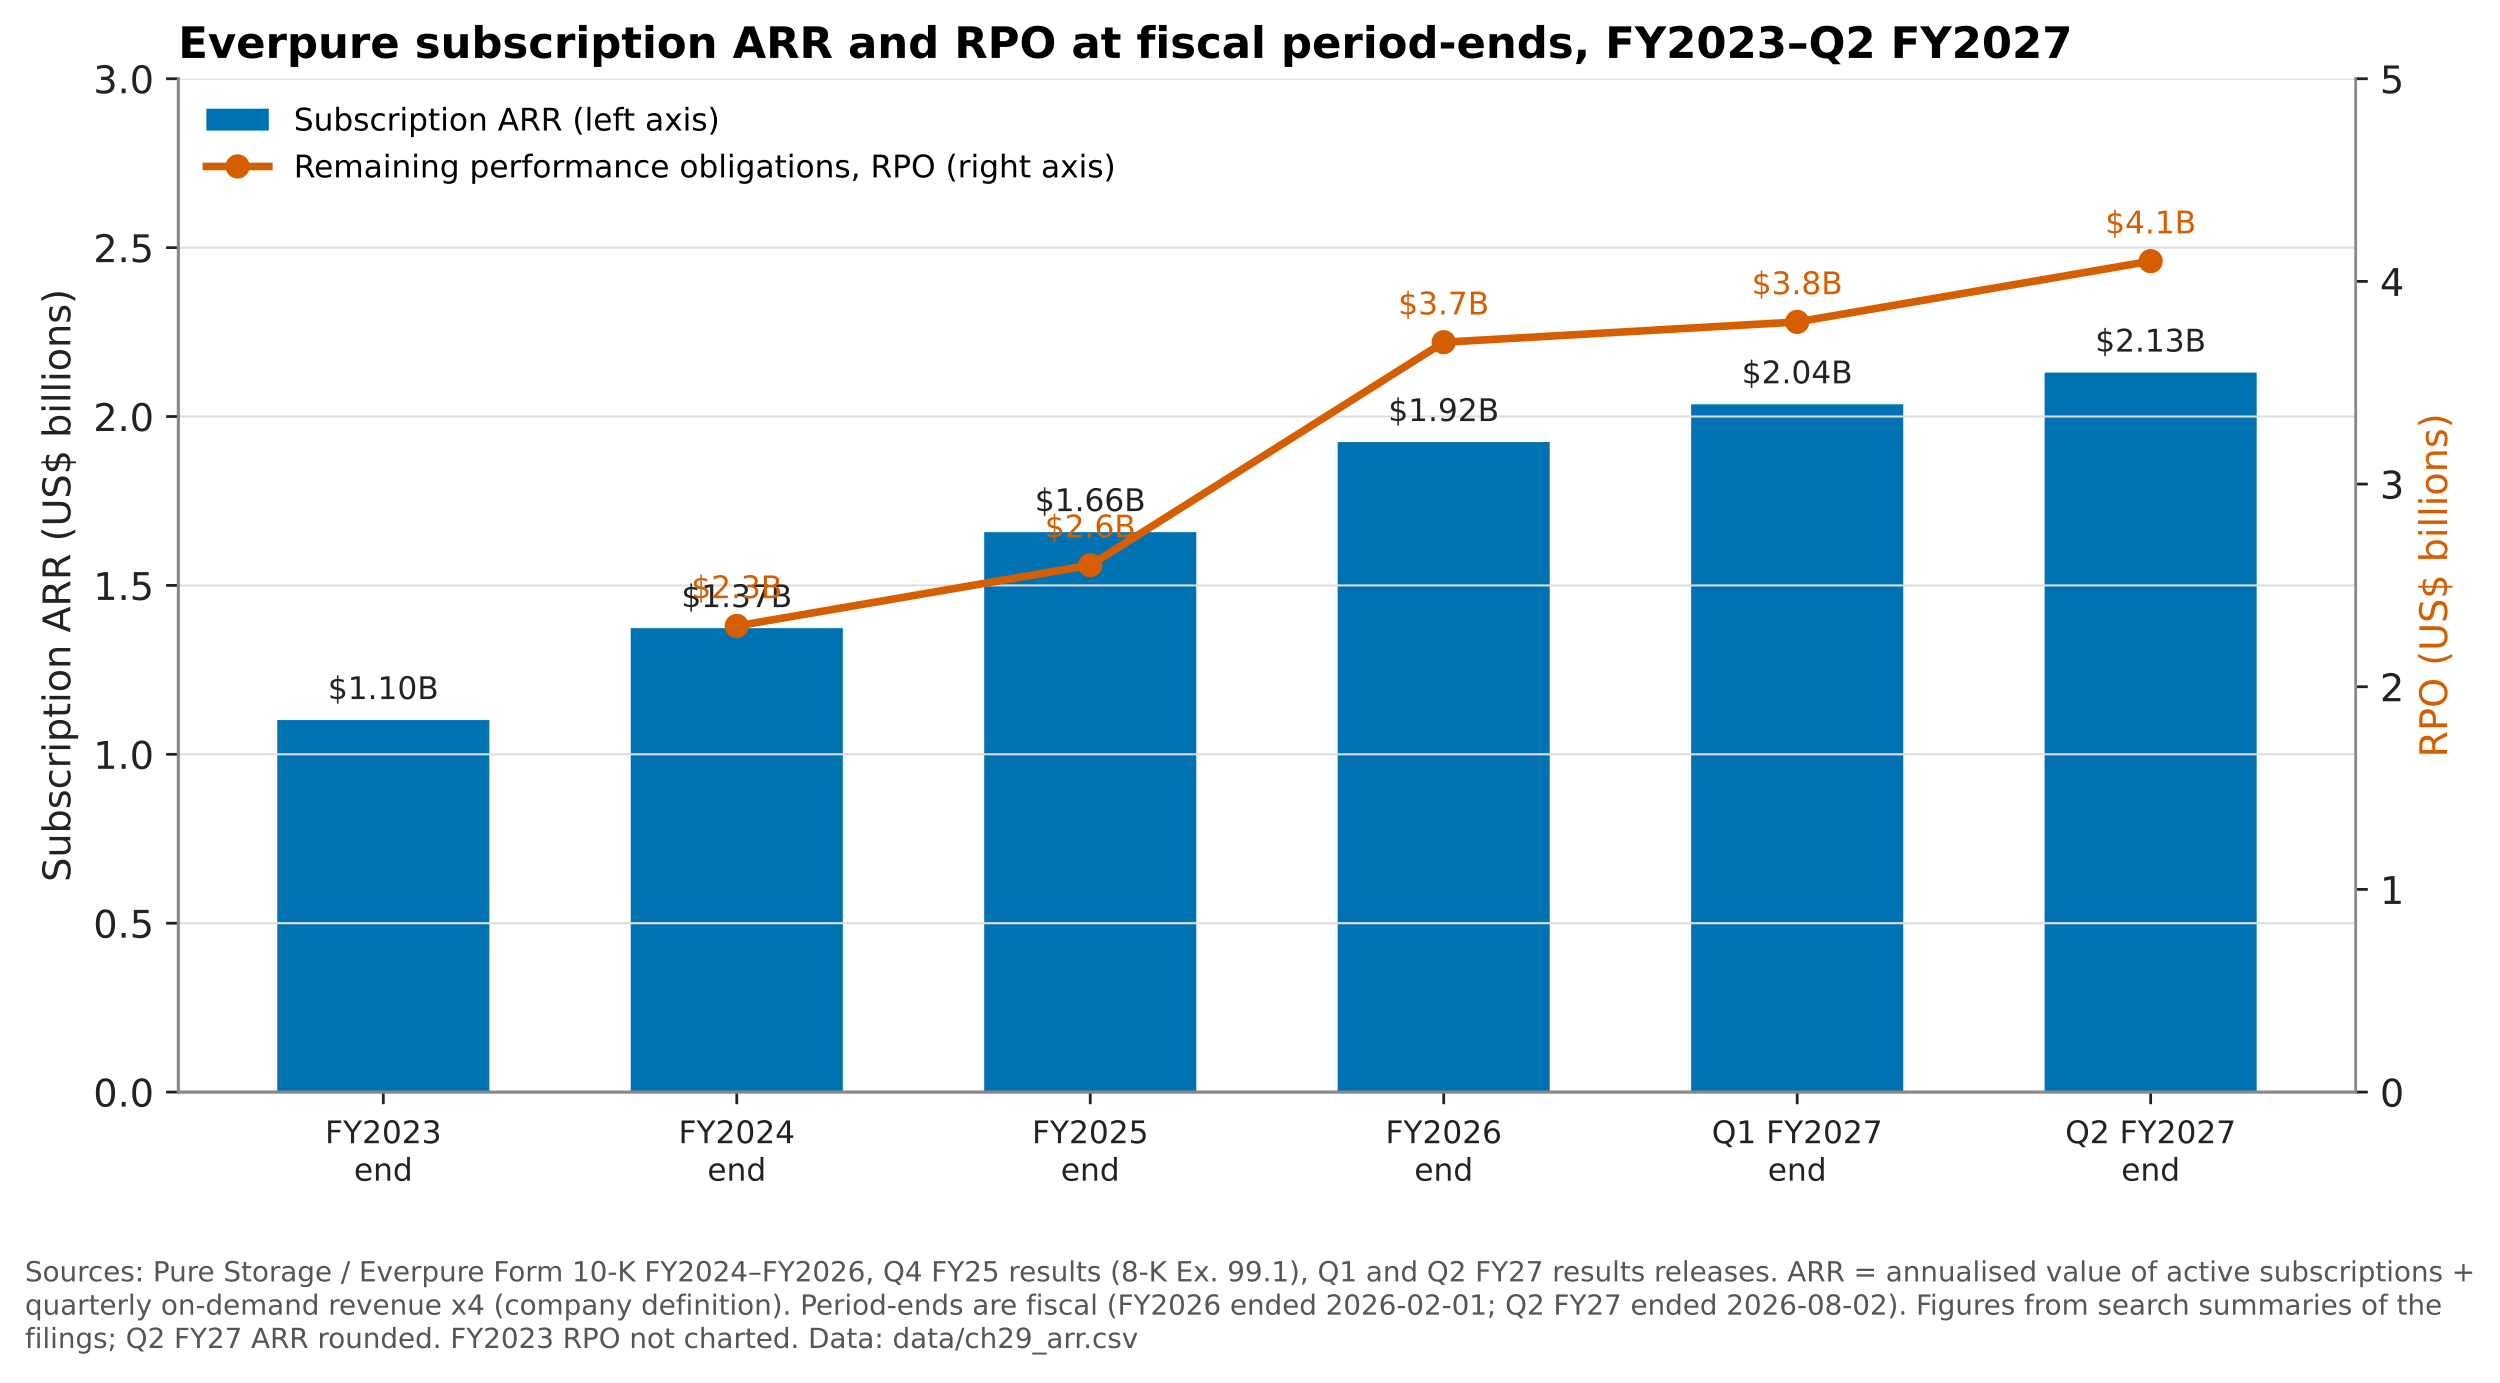
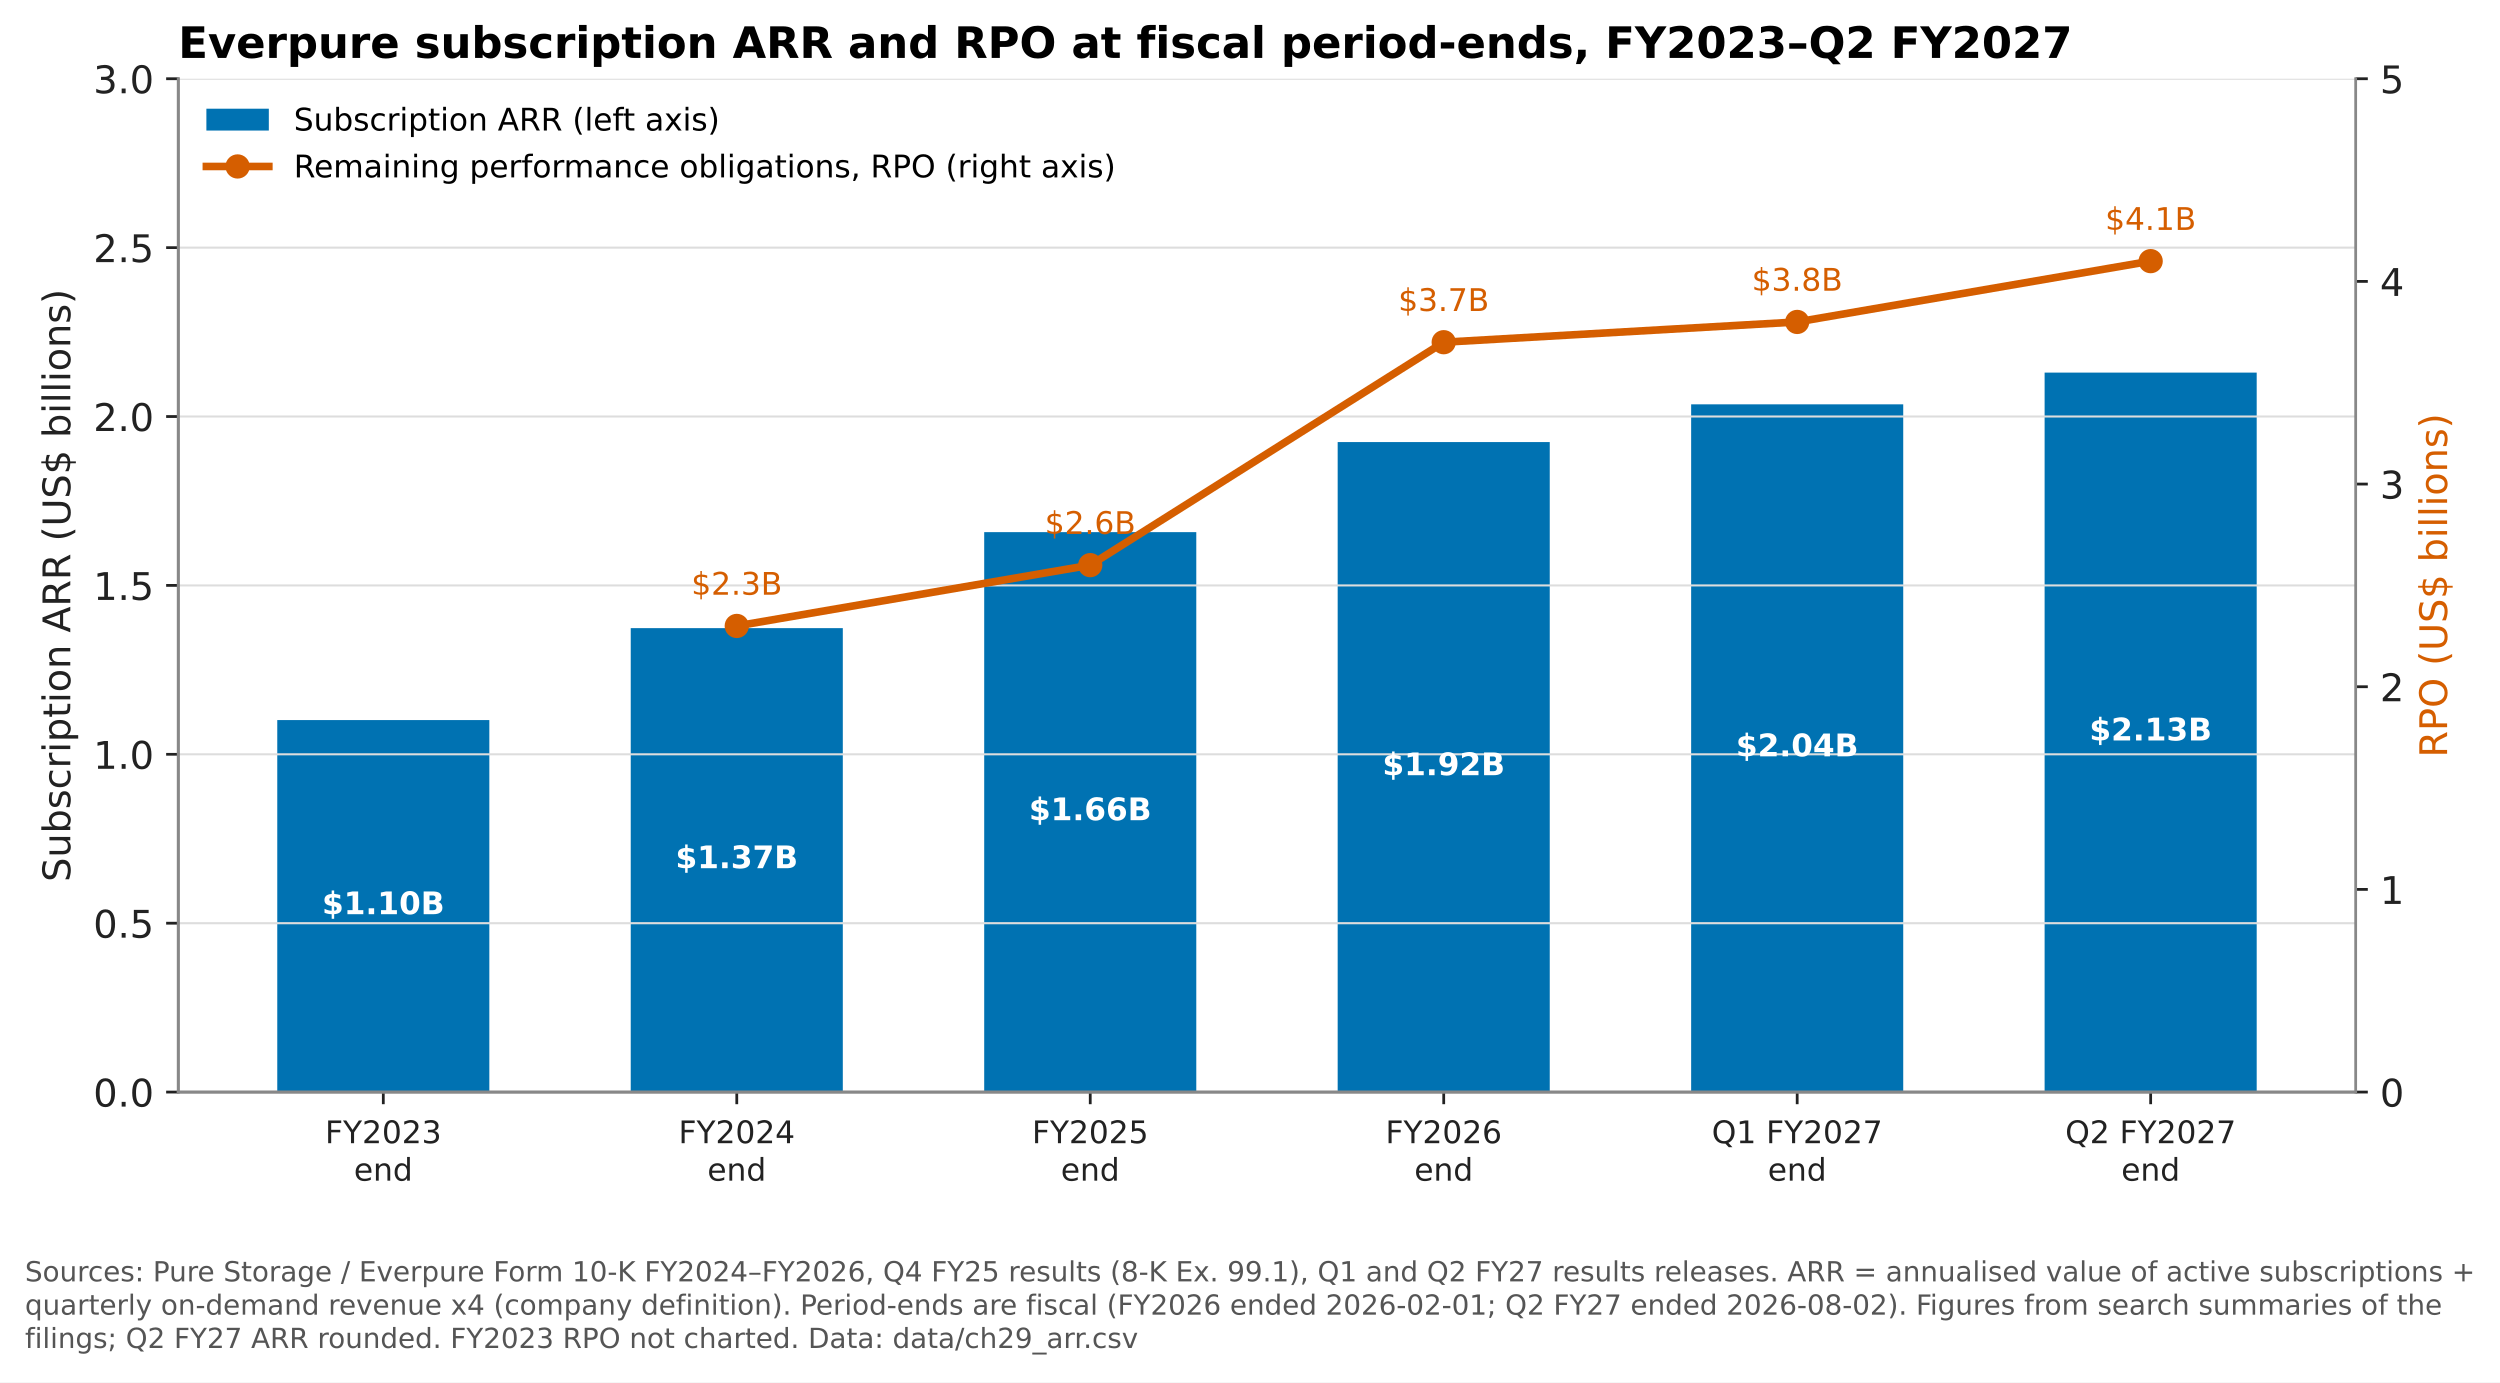
<svg xmlns="http://www.w3.org/2000/svg" xmlns:xlink="http://www.w3.org/1999/xlink" width="720.714pt" height="398.528pt" viewBox="0 0 720.714 398.528" version="1.1">
  <defs>
    <style type="text/css">*{stroke-linejoin: round; stroke-linecap: butt}</style>
  </defs>
  <g id="figure_1">
    <g id="patch_1">
      <path d="M 0 398.528  L 720.714 398.528  L 720.714 0  L 0 0  z " style="fill: #ffffff" />
    </g>
    <g id="axes_1">
      <g id="patch_2">
        <path d="M 51.398 314.833  L 679.106 314.833  L 679.106 22.698  L 51.398 22.698  z " style="fill: #ffffff" />
      </g>
      <g id="patch_3">
-         <path d="M 79.93 314.833  L 141.07 314.833  L 141.07 207.59  L 79.93 207.59  z " clip-path="url(#pd6da2f9632)" style="fill: #0072b2" />
+         <path d="M 79.93 314.833  L 141.07 314.833  L 141.07 207.59  L 79.93 207.59  z " clip-path="url(#p5c2f81e4f6)" style="fill: #0072b2" />
      </g>
      <g id="patch_4">
-         <path d="M 181.83 314.833  L 242.971 314.833  L 242.971 181.084  L 181.83 181.084  z " clip-path="url(#pd6da2f9632)" style="fill: #0072b2" />
+         <path d="M 181.83 314.833  L 242.971 314.833  L 242.971 181.084  L 181.83 181.084  z " clip-path="url(#p5c2f81e4f6)" style="fill: #0072b2" />
      </g>
      <g id="patch_5">
-         <path d="M 283.731 314.833  L 344.872 314.833  L 344.872 153.399  L 283.731 153.399  z " clip-path="url(#pd6da2f9632)" style="fill: #0072b2" />
+         <path d="M 283.731 314.833  L 344.872 314.833  L 344.872 153.399  L 283.731 153.399  z " clip-path="url(#p5c2f81e4f6)" style="fill: #0072b2" />
      </g>
      <g id="patch_6">
-         <path d="M 385.632 314.833  L 446.772 314.833  L 446.772 127.448  L 385.632 127.448  z " clip-path="url(#pd6da2f9632)" style="fill: #0072b2" />
+         <path d="M 385.632 314.833  L 446.772 314.833  L 446.772 127.448  L 385.632 127.448  z " clip-path="url(#p5c2f81e4f6)" style="fill: #0072b2" />
      </g>
      <g id="patch_7">
-         <path d="M 487.533 314.833  L 548.673 314.833  L 548.673 116.571  L 487.533 116.571  z " clip-path="url(#pd6da2f9632)" style="fill: #0072b2" />
+         <path d="M 487.533 314.833  L 548.673 314.833  L 548.673 116.571  L 487.533 116.571  z " clip-path="url(#p5c2f81e4f6)" style="fill: #0072b2" />
      </g>
      <g id="patch_8">
-         <path d="M 589.433 314.833  L 650.574 314.833  L 650.574 107.417  L 589.433 107.417  z " clip-path="url(#pd6da2f9632)" style="fill: #0072b2" />
+         <path d="M 589.433 314.833  L 650.574 314.833  L 650.574 107.417  L 589.433 107.417  z " clip-path="url(#p5c2f81e4f6)" style="fill: #0072b2" />
      </g>
      <g id="matplotlib.axis_1">
        <g id="xtick_1">
          <g id="line2d_1">
            <defs>
-               <path id="m4c27faa0c1" d="M 0 0  L 0 3.5  " style="stroke: #222222; stroke-width: 0.8" />
+               <path id="mcace69bfb2" d="M 0 0  L 0 3.5  " style="stroke: #222222; stroke-width: 0.8" />
            </defs>
            <g>
-               <use xlink:href="#m4c27faa0c1" x="110.5" y="314.833" style="fill: #222222; stroke: #222222; stroke-width: 0.8" />
+               <use xlink:href="#mcace69bfb2" x="110.5" y="314.833" style="fill: #222222; stroke: #222222; stroke-width: 0.8" />
            </g>
          </g>
          <g id="text_1">
            <text style="font-size: 9px; font-family: 'DejaVu Sans'; fill: #222222" transform="translate(93.71076 329.5721)">FY2023</text>
            <text style="font-size: 9px; font-family: 'DejaVu Sans'; fill: #222222" transform="translate(102.0224 340.3745)">end</text>
          </g>
        </g>
        <g id="xtick_2">
          <g id="line2d_2">
            <g>
-               <use xlink:href="#m4c27faa0c1" x="212.401" y="314.833" style="fill: #222222; stroke: #222222; stroke-width: 0.8" />
+               <use xlink:href="#mcace69bfb2" x="212.401" y="314.833" style="fill: #222222; stroke: #222222; stroke-width: 0.8" />
            </g>
          </g>
          <g id="text_2">
            <text style="font-size: 9px; font-family: 'DejaVu Sans'; fill: #222222" transform="translate(195.6114 329.5721)">FY2024</text>
            <text style="font-size: 9px; font-family: 'DejaVu Sans'; fill: #222222" transform="translate(203.9231 340.3745)">end</text>
          </g>
        </g>
        <g id="xtick_3">
          <g id="line2d_3">
            <g>
-               <use xlink:href="#m4c27faa0c1" x="314.301" y="314.833" style="fill: #222222; stroke: #222222; stroke-width: 0.8" />
+               <use xlink:href="#mcace69bfb2" x="314.301" y="314.833" style="fill: #222222; stroke: #222222; stroke-width: 0.8" />
            </g>
          </g>
          <g id="text_3">
            <text style="font-size: 9px; font-family: 'DejaVu Sans'; fill: #222222" transform="translate(297.5121 329.5721)">FY2025</text>
            <text style="font-size: 9px; font-family: 'DejaVu Sans'; fill: #222222" transform="translate(305.8238 340.3745)">end</text>
          </g>
        </g>
        <g id="xtick_4">
          <g id="line2d_4">
            <g>
-               <use xlink:href="#m4c27faa0c1" x="416.202" y="314.833" style="fill: #222222; stroke: #222222; stroke-width: 0.8" />
+               <use xlink:href="#mcace69bfb2" x="416.202" y="314.833" style="fill: #222222; stroke: #222222; stroke-width: 0.8" />
            </g>
          </g>
          <g id="text_4">
            <text style="font-size: 9px; font-family: 'DejaVu Sans'; fill: #222222" transform="translate(399.4128 329.5721)">FY2026</text>
            <text style="font-size: 9px; font-family: 'DejaVu Sans'; fill: #222222" transform="translate(407.7245 340.3745)">end</text>
          </g>
        </g>
        <g id="xtick_5">
          <g id="line2d_5">
            <g>
-               <use xlink:href="#m4c27faa0c1" x="518.103" y="314.833" style="fill: #222222; stroke: #222222; stroke-width: 0.8" />
+               <use xlink:href="#mcace69bfb2" x="518.103" y="314.833" style="fill: #222222; stroke: #222222; stroke-width: 0.8" />
            </g>
          </g>
          <g id="text_5">
            <text style="font-size: 9px; font-family: 'DejaVu Sans'; fill: #222222" transform="translate(493.4779 329.5721)">Q1 FY2027</text>
            <text style="font-size: 9px; font-family: 'DejaVu Sans'; fill: #222222" transform="translate(509.6252 340.3745)">end</text>
          </g>
        </g>
        <g id="xtick_6">
          <g id="line2d_6">
            <g>
-               <use xlink:href="#m4c27faa0c1" x="620.003" y="314.833" style="fill: #222222; stroke: #222222; stroke-width: 0.8" />
+               <use xlink:href="#mcace69bfb2" x="620.003" y="314.833" style="fill: #222222; stroke: #222222; stroke-width: 0.8" />
            </g>
          </g>
          <g id="text_6">
            <text style="font-size: 9px; font-family: 'DejaVu Sans'; fill: #222222" transform="translate(595.3786 329.5721)">Q2 FY2027</text>
            <text style="font-size: 9px; font-family: 'DejaVu Sans'; fill: #222222" transform="translate(611.5259 340.3745)">end</text>
          </g>
        </g>
      </g>
      <g id="matplotlib.axis_2">
        <g id="ytick_1">
          <g id="line2d_7">
-             <path d="M 51.398 314.833  L 679.106 314.833  " clip-path="url(#pd6da2f9632)" style="fill: none; stroke: #dddddd; stroke-width: 0.6; stroke-linecap: square" />
+             <path d="M 51.398 314.833  L 679.106 314.833  " clip-path="url(#p5c2f81e4f6)" style="fill: none; stroke: #dddddd; stroke-width: 0.6; stroke-linecap: square" />
          </g>
          <g id="line2d_8">
            <defs>
-               <path id="mb8160c25a7" d="M 0 0  L -3.5 0  " style="stroke: #222222; stroke-width: 0.8" />
+               <path id="mbcce436367" d="M 0 0  L -3.5 0  " style="stroke: #222222; stroke-width: 0.8" />
            </defs>
            <g>
-               <use xlink:href="#mb8160c25a7" x="51.398" y="314.833" style="fill: #222222; stroke: #222222; stroke-width: 0.8" />
+               <use xlink:href="#mbcce436367" x="51.398" y="314.833" style="fill: #222222; stroke: #222222; stroke-width: 0.8" />
            </g>
          </g>
          <g id="text_7">
            <text style="font-size: 11px; font-family: 'DejaVu Sans'; text-anchor: end; fill: #222222" x="44.398" y="319.012" transform="rotate(-0 44.39758 319.012)">0.0</text>
          </g>
        </g>
        <g id="ytick_2">
          <g id="line2d_9">
-             <path d="M 51.398 266.144  L 679.106 266.144  " clip-path="url(#pd6da2f9632)" style="fill: none; stroke: #dddddd; stroke-width: 0.6; stroke-linecap: square" />
+             <path d="M 51.398 266.144  L 679.106 266.144  " clip-path="url(#p5c2f81e4f6)" style="fill: none; stroke: #dddddd; stroke-width: 0.6; stroke-linecap: square" />
          </g>
          <g id="line2d_10">
            <g>
-               <use xlink:href="#mb8160c25a7" x="51.398" y="266.144" style="fill: #222222; stroke: #222222; stroke-width: 0.8" />
+               <use xlink:href="#mbcce436367" x="51.398" y="266.144" style="fill: #222222; stroke: #222222; stroke-width: 0.8" />
            </g>
          </g>
          <g id="text_8">
            <text style="font-size: 11px; font-family: 'DejaVu Sans'; text-anchor: end; fill: #222222" x="44.398" y="270.323" transform="rotate(-0 44.39758 270.3228)">0.5</text>
          </g>
        </g>
        <g id="ytick_3">
          <g id="line2d_11">
-             <path d="M 51.398 217.455  L 679.106 217.455  " clip-path="url(#pd6da2f9632)" style="fill: none; stroke: #dddddd; stroke-width: 0.6; stroke-linecap: square" />
+             <path d="M 51.398 217.455  L 679.106 217.455  " clip-path="url(#p5c2f81e4f6)" style="fill: none; stroke: #dddddd; stroke-width: 0.6; stroke-linecap: square" />
          </g>
          <g id="line2d_12">
            <g>
-               <use xlink:href="#mb8160c25a7" x="51.398" y="217.455" style="fill: #222222; stroke: #222222; stroke-width: 0.8" />
+               <use xlink:href="#mbcce436367" x="51.398" y="217.455" style="fill: #222222; stroke: #222222; stroke-width: 0.8" />
            </g>
          </g>
          <g id="text_9">
            <text style="font-size: 11px; font-family: 'DejaVu Sans'; text-anchor: end; fill: #222222" x="44.398" y="221.634" transform="rotate(-0 44.39758 221.6336)">1.0</text>
          </g>
        </g>
        <g id="ytick_4">
          <g id="line2d_13">
-             <path d="M 51.398 168.766  L 679.106 168.766  " clip-path="url(#pd6da2f9632)" style="fill: none; stroke: #dddddd; stroke-width: 0.6; stroke-linecap: square" />
+             <path d="M 51.398 168.766  L 679.106 168.766  " clip-path="url(#p5c2f81e4f6)" style="fill: none; stroke: #dddddd; stroke-width: 0.6; stroke-linecap: square" />
          </g>
          <g id="line2d_14">
            <g>
-               <use xlink:href="#mb8160c25a7" x="51.398" y="168.766" style="fill: #222222; stroke: #222222; stroke-width: 0.8" />
+               <use xlink:href="#mbcce436367" x="51.398" y="168.766" style="fill: #222222; stroke: #222222; stroke-width: 0.8" />
            </g>
          </g>
          <g id="text_10">
            <text style="font-size: 11px; font-family: 'DejaVu Sans'; text-anchor: end; fill: #222222" x="44.398" y="172.944" transform="rotate(-0 44.39758 172.9444)">1.5</text>
          </g>
        </g>
        <g id="ytick_5">
          <g id="line2d_15">
-             <path d="M 51.398 120.076  L 679.106 120.076  " clip-path="url(#pd6da2f9632)" style="fill: none; stroke: #dddddd; stroke-width: 0.6; stroke-linecap: square" />
+             <path d="M 51.398 120.076  L 679.106 120.076  " clip-path="url(#p5c2f81e4f6)" style="fill: none; stroke: #dddddd; stroke-width: 0.6; stroke-linecap: square" />
          </g>
          <g id="line2d_16">
            <g>
-               <use xlink:href="#mb8160c25a7" x="51.398" y="120.076" style="fill: #222222; stroke: #222222; stroke-width: 0.8" />
+               <use xlink:href="#mbcce436367" x="51.398" y="120.076" style="fill: #222222; stroke: #222222; stroke-width: 0.8" />
            </g>
          </g>
          <g id="text_11">
            <text style="font-size: 11px; font-family: 'DejaVu Sans'; text-anchor: end; fill: #222222" x="44.398" y="124.255" transform="rotate(-0 44.39758 124.2552)">2.0</text>
          </g>
        </g>
        <g id="ytick_6">
          <g id="line2d_17">
-             <path d="M 51.398 71.387  L 679.106 71.387  " clip-path="url(#pd6da2f9632)" style="fill: none; stroke: #dddddd; stroke-width: 0.6; stroke-linecap: square" />
+             <path d="M 51.398 71.387  L 679.106 71.387  " clip-path="url(#p5c2f81e4f6)" style="fill: none; stroke: #dddddd; stroke-width: 0.6; stroke-linecap: square" />
          </g>
          <g id="line2d_18">
            <g>
-               <use xlink:href="#mb8160c25a7" x="51.398" y="71.387" style="fill: #222222; stroke: #222222; stroke-width: 0.8" />
+               <use xlink:href="#mbcce436367" x="51.398" y="71.387" style="fill: #222222; stroke: #222222; stroke-width: 0.8" />
            </g>
          </g>
          <g id="text_12">
            <text style="font-size: 11px; font-family: 'DejaVu Sans'; text-anchor: end; fill: #222222" x="44.398" y="75.566" transform="rotate(-0 44.39758 75.56597)">2.5</text>
          </g>
        </g>
        <g id="ytick_7">
          <g id="line2d_19">
-             <path d="M 51.398 22.698  L 679.106 22.698  " clip-path="url(#pd6da2f9632)" style="fill: none; stroke: #dddddd; stroke-width: 0.6; stroke-linecap: square" />
+             <path d="M 51.398 22.698  L 679.106 22.698  " clip-path="url(#p5c2f81e4f6)" style="fill: none; stroke: #dddddd; stroke-width: 0.6; stroke-linecap: square" />
          </g>
          <g id="line2d_20">
            <g>
-               <use xlink:href="#mb8160c25a7" x="51.398" y="22.698" style="fill: #222222; stroke: #222222; stroke-width: 0.8" />
+               <use xlink:href="#mbcce436367" x="51.398" y="22.698" style="fill: #222222; stroke: #222222; stroke-width: 0.8" />
            </g>
          </g>
          <g id="text_13">
            <text style="font-size: 11px; font-family: 'DejaVu Sans'; text-anchor: end; fill: #222222" x="44.398" y="26.877" transform="rotate(-0 44.39758 26.87676)">3.0</text>
          </g>
        </g>
        <g id="text_14">
          <text style="font-size: 11px; font-family: 'DejaVu Sans'; text-anchor: middle; fill: #222222" x="20.262" y="168.766" transform="rotate(-90 20.26156 168.7657)">Subscription ARR (US$ billions)</text>
        </g>
      </g>
      <g id="patch_9">
        <path d="M 51.398 314.833  L 51.398 22.698  " style="fill: none; stroke: #888888; stroke-width: 0.8; stroke-linejoin: miter; stroke-linecap: square" />
      </g>
      <g id="patch_10">
        <path d="M 51.398 314.833  L 679.106 314.833  " style="fill: none; stroke: #888888; stroke-width: 0.8; stroke-linejoin: miter; stroke-linecap: square" />
      </g>
      <g id="text_15">
-         <text style="font-size: 9px; font-family: 'DejaVu Sans'; text-anchor: middle; fill: #222222" x="110.5" y="201.533" transform="rotate(-0 110.5 201.5332)">$1.10B</text>
+         <text style="font-weight: 700; font-size: 9px; font-family: 'DejaVu Sans'; text-anchor: middle; fill: #ffffff" x="110.5" y="263.55" transform="rotate(-0 110.5 263.5501)">$1.10B</text>
      </g>
      <g id="text_16">
-         <text style="font-size: 9px; font-family: 'DejaVu Sans'; text-anchor: middle; fill: #222222" x="212.401" y="175.027" transform="rotate(-0 212.4007 175.0268)">$1.37B</text>
+         <text style="font-weight: 700; font-size: 9px; font-family: 'DejaVu Sans'; text-anchor: middle; fill: #ffffff" x="212.401" y="250.297" transform="rotate(-0 212.4007 250.2969)">$1.37B</text>
      </g>
      <g id="text_17">
-         <text style="font-size: 9px; font-family: 'DejaVu Sans'; text-anchor: middle; fill: #222222" x="314.301" y="147.342" transform="rotate(-0 314.3014 147.3421)">$1.66B</text>
+         <text style="font-weight: 700; font-size: 9px; font-family: 'DejaVu Sans'; text-anchor: middle; fill: #ffffff" x="314.301" y="236.455" transform="rotate(-0 314.3014 236.4546)">$1.66B</text>
      </g>
      <g id="text_18">
-         <text style="font-size: 9px; font-family: 'DejaVu Sans'; text-anchor: middle; fill: #222222" x="416.202" y="121.391" transform="rotate(-0 416.202 121.3908)">$1.92B</text>
+         <text style="font-weight: 700; font-size: 9px; font-family: 'DejaVu Sans'; text-anchor: middle; fill: #ffffff" x="416.202" y="223.479" transform="rotate(-0 416.202 223.4789)">$1.92B</text>
      </g>
      <g id="text_19">
-         <text style="font-size: 9px; font-family: 'DejaVu Sans'; text-anchor: middle; fill: #222222" x="518.103" y="110.514" transform="rotate(-0 518.1027 110.5136)">$2.04B</text>
+         <text style="font-weight: 700; font-size: 9px; font-family: 'DejaVu Sans'; text-anchor: middle; fill: #ffffff" x="518.103" y="218.04" transform="rotate(-0 518.1027 218.0403)">$2.04B</text>
      </g>
      <g id="text_20">
-         <text style="font-size: 9px; font-family: 'DejaVu Sans'; text-anchor: middle; fill: #222222" x="620.003" y="101.36" transform="rotate(-0 620.0034 101.36)">$2.13B</text>
+         <text style="font-weight: 700; font-size: 9px; font-family: 'DejaVu Sans'; text-anchor: middle; fill: #ffffff" x="620.003" y="213.464" transform="rotate(-0 620.0034 213.4635)">$2.13B</text>
      </g>
      <g id="text_21">
        <text style="font-weight: 700; font-size: 12.5px; font-family: 'DejaVu Sans'; text-anchor: start" x="51.398" y="16.698" transform="rotate(-0 51.39758 16.69805)">Everpure subscription ARR and RPO at fiscal period-ends, FY2023–Q2 FY2027</text>
      </g>
      <g id="legend_1">
        <g id="patch_11">
          <path d="M 59.498 37.637  L 77.498 37.637  L 77.498 31.337  L 59.498 31.337  z " style="fill: #0072b2" />
        </g>
        <g id="text_22">
          <text style="font-size: 9px; font-family: 'DejaVu Sans'; text-anchor: start" x="84.698" y="37.637" transform="rotate(-0 84.69758 37.63664)">Subscription ARR (left axis)</text>
        </g>
        <g id="line2d_21">
          <path d="M 59.498 47.987  L 68.498 47.987  L 77.498 47.987  " style="fill: none; stroke: #d55e00; stroke-width: 2.2; stroke-linecap: square" />
          <defs>
-             <path id="md6bdd3053d" d="M 0 3  C 0.796 3 1.559 2.684 2.121 2.121  C 2.684 1.559 3 0.796 3 0  C 3 -0.796 2.684 -1.559 2.121 -2.121  C 1.559 -2.684 0.796 -3 0 -3  C -0.796 -3 -1.559 -2.684 -2.121 -2.121  C -2.684 -1.559 -3 -0.796 -3 0  C -3 0.796 -2.684 1.559 -2.121 2.121  C -1.559 2.684 -0.796 3 0 3  z " style="stroke: #d55e00" />
+             <path id="m31762b556b" d="M 0 3  C 0.796 3 1.559 2.684 2.121 2.121  C 2.684 1.559 3 0.796 3 0  C 3 -0.796 2.684 -1.559 2.121 -2.121  C 1.559 -2.684 0.796 -3 0 -3  C -0.796 -3 -1.559 -2.684 -2.121 -2.121  C -2.684 -1.559 -3 -0.796 -3 0  C -3 0.796 -2.684 1.559 -2.121 2.121  C -1.559 2.684 -0.796 3 0 3  z " style="stroke: #d55e00" />
          </defs>
          <g>
-             <use xlink:href="#md6bdd3053d" x="68.498" y="47.987" style="fill: #d55e00; stroke: #d55e00" />
+             <use xlink:href="#m31762b556b" x="68.498" y="47.987" style="fill: #d55e00; stroke: #d55e00" />
          </g>
        </g>
        <g id="text_23">
          <text style="font-size: 9px; font-family: 'DejaVu Sans'; text-anchor: start" x="84.698" y="51.137" transform="rotate(-0 84.69758 51.13734)">Remaining performance obligations, RPO (right axis)</text>
        </g>
      </g>
    </g>
    <g id="axes_2">
      <g id="matplotlib.axis_3">
        <g id="ytick_8">
          <g id="line2d_22">
            <defs>
-               <path id="m39d05b0cc1" d="M 0 0  L 3.5 0  " style="stroke: #222222; stroke-width: 0.8" />
+               <path id="m8e65794294" d="M 0 0  L 3.5 0  " style="stroke: #222222; stroke-width: 0.8" />
            </defs>
            <g>
-               <use xlink:href="#m39d05b0cc1" x="679.106" y="314.833" style="fill: #222222; stroke: #222222; stroke-width: 0.8" />
+               <use xlink:href="#m8e65794294" x="679.106" y="314.833" style="fill: #222222; stroke: #222222; stroke-width: 0.8" />
            </g>
          </g>
          <g id="text_24">
            <text style="font-size: 11px; font-family: 'DejaVu Sans'; text-anchor: start; fill: #222222" x="686.106" y="319.012" transform="rotate(-0 686.1058 319.012)">0</text>
          </g>
        </g>
        <g id="ytick_9">
          <g id="line2d_23">
            <g>
-               <use xlink:href="#m39d05b0cc1" x="679.106" y="256.406" style="fill: #222222; stroke: #222222; stroke-width: 0.8" />
+               <use xlink:href="#m8e65794294" x="679.106" y="256.406" style="fill: #222222; stroke: #222222; stroke-width: 0.8" />
            </g>
          </g>
          <g id="text_25">
            <text style="font-size: 11px; font-family: 'DejaVu Sans'; text-anchor: start; fill: #222222" x="686.106" y="260.585" transform="rotate(-0 686.1058 260.585)">1</text>
          </g>
        </g>
        <g id="ytick_10">
          <g id="line2d_24">
            <g>
-               <use xlink:href="#m39d05b0cc1" x="679.106" y="197.979" style="fill: #222222; stroke: #222222; stroke-width: 0.8" />
+               <use xlink:href="#m8e65794294" x="679.106" y="197.979" style="fill: #222222; stroke: #222222; stroke-width: 0.8" />
            </g>
          </g>
          <g id="text_26">
            <text style="font-size: 11px; font-family: 'DejaVu Sans'; text-anchor: start; fill: #222222" x="686.106" y="202.158" transform="rotate(-0 686.1058 202.1579)">2</text>
          </g>
        </g>
        <g id="ytick_11">
          <g id="line2d_25">
            <g>
-               <use xlink:href="#m39d05b0cc1" x="679.106" y="139.552" style="fill: #222222; stroke: #222222; stroke-width: 0.8" />
+               <use xlink:href="#m8e65794294" x="679.106" y="139.552" style="fill: #222222; stroke: #222222; stroke-width: 0.8" />
            </g>
          </g>
          <g id="text_27">
            <text style="font-size: 11px; font-family: 'DejaVu Sans'; text-anchor: start; fill: #222222" x="686.106" y="143.731" transform="rotate(-0 686.1058 143.7309)">3</text>
          </g>
        </g>
        <g id="ytick_12">
          <g id="line2d_26">
            <g>
-               <use xlink:href="#m39d05b0cc1" x="679.106" y="81.125" style="fill: #222222; stroke: #222222; stroke-width: 0.8" />
+               <use xlink:href="#m8e65794294" x="679.106" y="81.125" style="fill: #222222; stroke: #222222; stroke-width: 0.8" />
            </g>
          </g>
          <g id="text_28">
            <text style="font-size: 11px; font-family: 'DejaVu Sans'; text-anchor: start; fill: #222222" x="686.106" y="85.304" transform="rotate(-0 686.1058 85.30381)">4</text>
          </g>
        </g>
        <g id="ytick_13">
          <g id="line2d_27">
            <g>
-               <use xlink:href="#m39d05b0cc1" x="679.106" y="22.698" style="fill: #222222; stroke: #222222; stroke-width: 0.8" />
+               <use xlink:href="#m8e65794294" x="679.106" y="22.698" style="fill: #222222; stroke: #222222; stroke-width: 0.8" />
            </g>
          </g>
          <g id="text_29">
            <text style="font-size: 11px; font-family: 'DejaVu Sans'; text-anchor: start; fill: #222222" x="686.106" y="26.877" transform="rotate(-0 686.1058 26.87676)">5</text>
          </g>
        </g>
        <g id="text_30">
          <text style="font-size: 11px; font-family: 'DejaVu Sans'; text-anchor: middle; fill: #d55e00" x="705.463" y="168.766" transform="rotate(-90 705.4629 168.7657)">RPO (US$ billions)</text>
        </g>
      </g>
      <g id="line2d_28">
-         <path d="M 212.401 180.451  L 314.301 162.923  L 416.202 98.653  L 518.103 92.811  L 620.003 75.282  " clip-path="url(#pd6da2f9632)" style="fill: none; stroke: #d55e00; stroke-width: 2.2; stroke-linecap: square" />
-         <g clip-path="url(#pd6da2f9632)">
-           <use xlink:href="#md6bdd3053d" x="212.401" y="180.451" style="fill: #d55e00; stroke: #d55e00" />
-           <use xlink:href="#md6bdd3053d" x="314.301" y="162.923" style="fill: #d55e00; stroke: #d55e00" />
-           <use xlink:href="#md6bdd3053d" x="416.202" y="98.653" style="fill: #d55e00; stroke: #d55e00" />
-           <use xlink:href="#md6bdd3053d" x="518.103" y="92.811" style="fill: #d55e00; stroke: #d55e00" />
-           <use xlink:href="#md6bdd3053d" x="620.003" y="75.282" style="fill: #d55e00; stroke: #d55e00" />
+         <path d="M 212.401 180.451  L 314.301 162.923  L 416.202 98.653  L 518.103 92.811  L 620.003 75.282  " clip-path="url(#p5c2f81e4f6)" style="fill: none; stroke: #d55e00; stroke-width: 2.2; stroke-linecap: square" />
+         <g clip-path="url(#p5c2f81e4f6)">
+           <use xlink:href="#m31762b556b" x="212.401" y="180.451" style="fill: #d55e00; stroke: #d55e00" />
+           <use xlink:href="#m31762b556b" x="314.301" y="162.923" style="fill: #d55e00; stroke: #d55e00" />
+           <use xlink:href="#m31762b556b" x="416.202" y="98.653" style="fill: #d55e00; stroke: #d55e00" />
+           <use xlink:href="#m31762b556b" x="518.103" y="92.811" style="fill: #d55e00; stroke: #d55e00" />
+           <use xlink:href="#m31762b556b" x="620.003" y="75.282" style="fill: #d55e00; stroke: #d55e00" />
        </g>
      </g>
      <g id="patch_12">
        <path d="M 51.398 314.833  L 51.398 22.698  " style="fill: none; stroke: #888888; stroke-width: 0.8; stroke-linejoin: miter; stroke-linecap: square" />
      </g>
      <g id="patch_13">
        <path d="M 679.106 314.833  L 679.106 22.698  " style="fill: none; stroke: #888888; stroke-width: 0.8; stroke-linejoin: miter; stroke-linecap: square" />
      </g>
      <g id="patch_14">
        <path d="M 51.398 314.833  L 679.106 314.833  " style="fill: none; stroke: #888888; stroke-width: 0.8; stroke-linejoin: miter; stroke-linecap: square" />
      </g>
      <g id="text_31">
-         <text style="font-size: 9px; font-family: 'DejaVu Sans'; text-anchor: middle; fill: #d55e00" x="212.401" y="172.451" transform="rotate(-0 212.4007 172.4511)">$2.3B</text>
+         <text style="font-size: 9px; font-family: 'DejaVu Sans'; text-anchor: middle; fill: #d55e00" x="212.401" y="171.451" transform="rotate(-0 212.4007 171.4511)">$2.3B</text>
      </g>
      <g id="text_32">
-         <text style="font-size: 9px; font-family: 'DejaVu Sans'; text-anchor: middle; fill: #d55e00" x="314.301" y="154.923" transform="rotate(-0 314.3014 154.923)">$2.6B</text>
+         <text style="font-size: 9px; font-family: 'DejaVu Sans'; text-anchor: middle; fill: #d55e00" x="314.301" y="153.923" transform="rotate(-0 314.3014 153.923)">$2.6B</text>
      </g>
      <g id="text_33">
-         <text style="font-size: 9px; font-family: 'DejaVu Sans'; text-anchor: middle; fill: #d55e00" x="416.202" y="90.653" transform="rotate(-0 416.202 90.65321)">$3.7B</text>
+         <text style="font-size: 9px; font-family: 'DejaVu Sans'; text-anchor: middle; fill: #d55e00" x="416.202" y="89.653" transform="rotate(-0 416.202 89.65321)">$3.7B</text>
      </g>
      <g id="text_34">
-         <text style="font-size: 9px; font-family: 'DejaVu Sans'; text-anchor: middle; fill: #d55e00" x="518.103" y="84.811" transform="rotate(-0 518.1027 84.81051)">$3.8B</text>
+         <text style="font-size: 9px; font-family: 'DejaVu Sans'; text-anchor: middle; fill: #d55e00" x="518.103" y="83.811" transform="rotate(-0 518.1027 83.81051)">$3.8B</text>
      </g>
      <g id="text_35">
-         <text style="font-size: 9px; font-family: 'DejaVu Sans'; text-anchor: middle; fill: #d55e00" x="620.003" y="67.282" transform="rotate(-0 620.0034 67.28239)">$4.1B</text>
+         <text style="font-size: 9px; font-family: 'DejaVu Sans'; text-anchor: middle; fill: #d55e00" x="620.003" y="66.282" transform="rotate(-0 620.0034 66.28239)">$4.1B</text>
      </g>
    </g>
    <g id="text_36">
      <text style="font-size: 8px; font-family: 'DejaVu Sans'; fill: #555555" transform="translate(7.2 369.4005)">Sources: Pure Storage / Everpure Form 10-K FY2024–FY2026, Q4 FY25 results (8-K Ex. 99.1), Q1 and Q2 FY27 results releases. ARR = annualised value of active subscriptions +</text>
      <text style="font-size: 8px; font-family: 'DejaVu Sans'; fill: #555555" transform="translate(7.2 379.0027)">quarterly on-demand revenue x4 (company definition). Period-ends are fiscal (FY2026 ended 2026-02-01; Q2 FY27 ended 2026-08-02). Figures from search summaries of the</text>
      <text style="font-size: 8px; font-family: 'DejaVu Sans'; fill: #555555" transform="translate(7.2 388.6049)">filings; Q2 FY27 ARR rounded. FY2023 RPO not charted. Data: data/ch29_arr.csv</text>
    </g>
  </g>
  <defs>
-     <clipPath id="pd6da2f9632">
+     <clipPath id="p5c2f81e4f6">
      <rect x="51.398" y="22.698" width="627.708" height="292.135" />
    </clipPath>
  </defs>
</svg>
